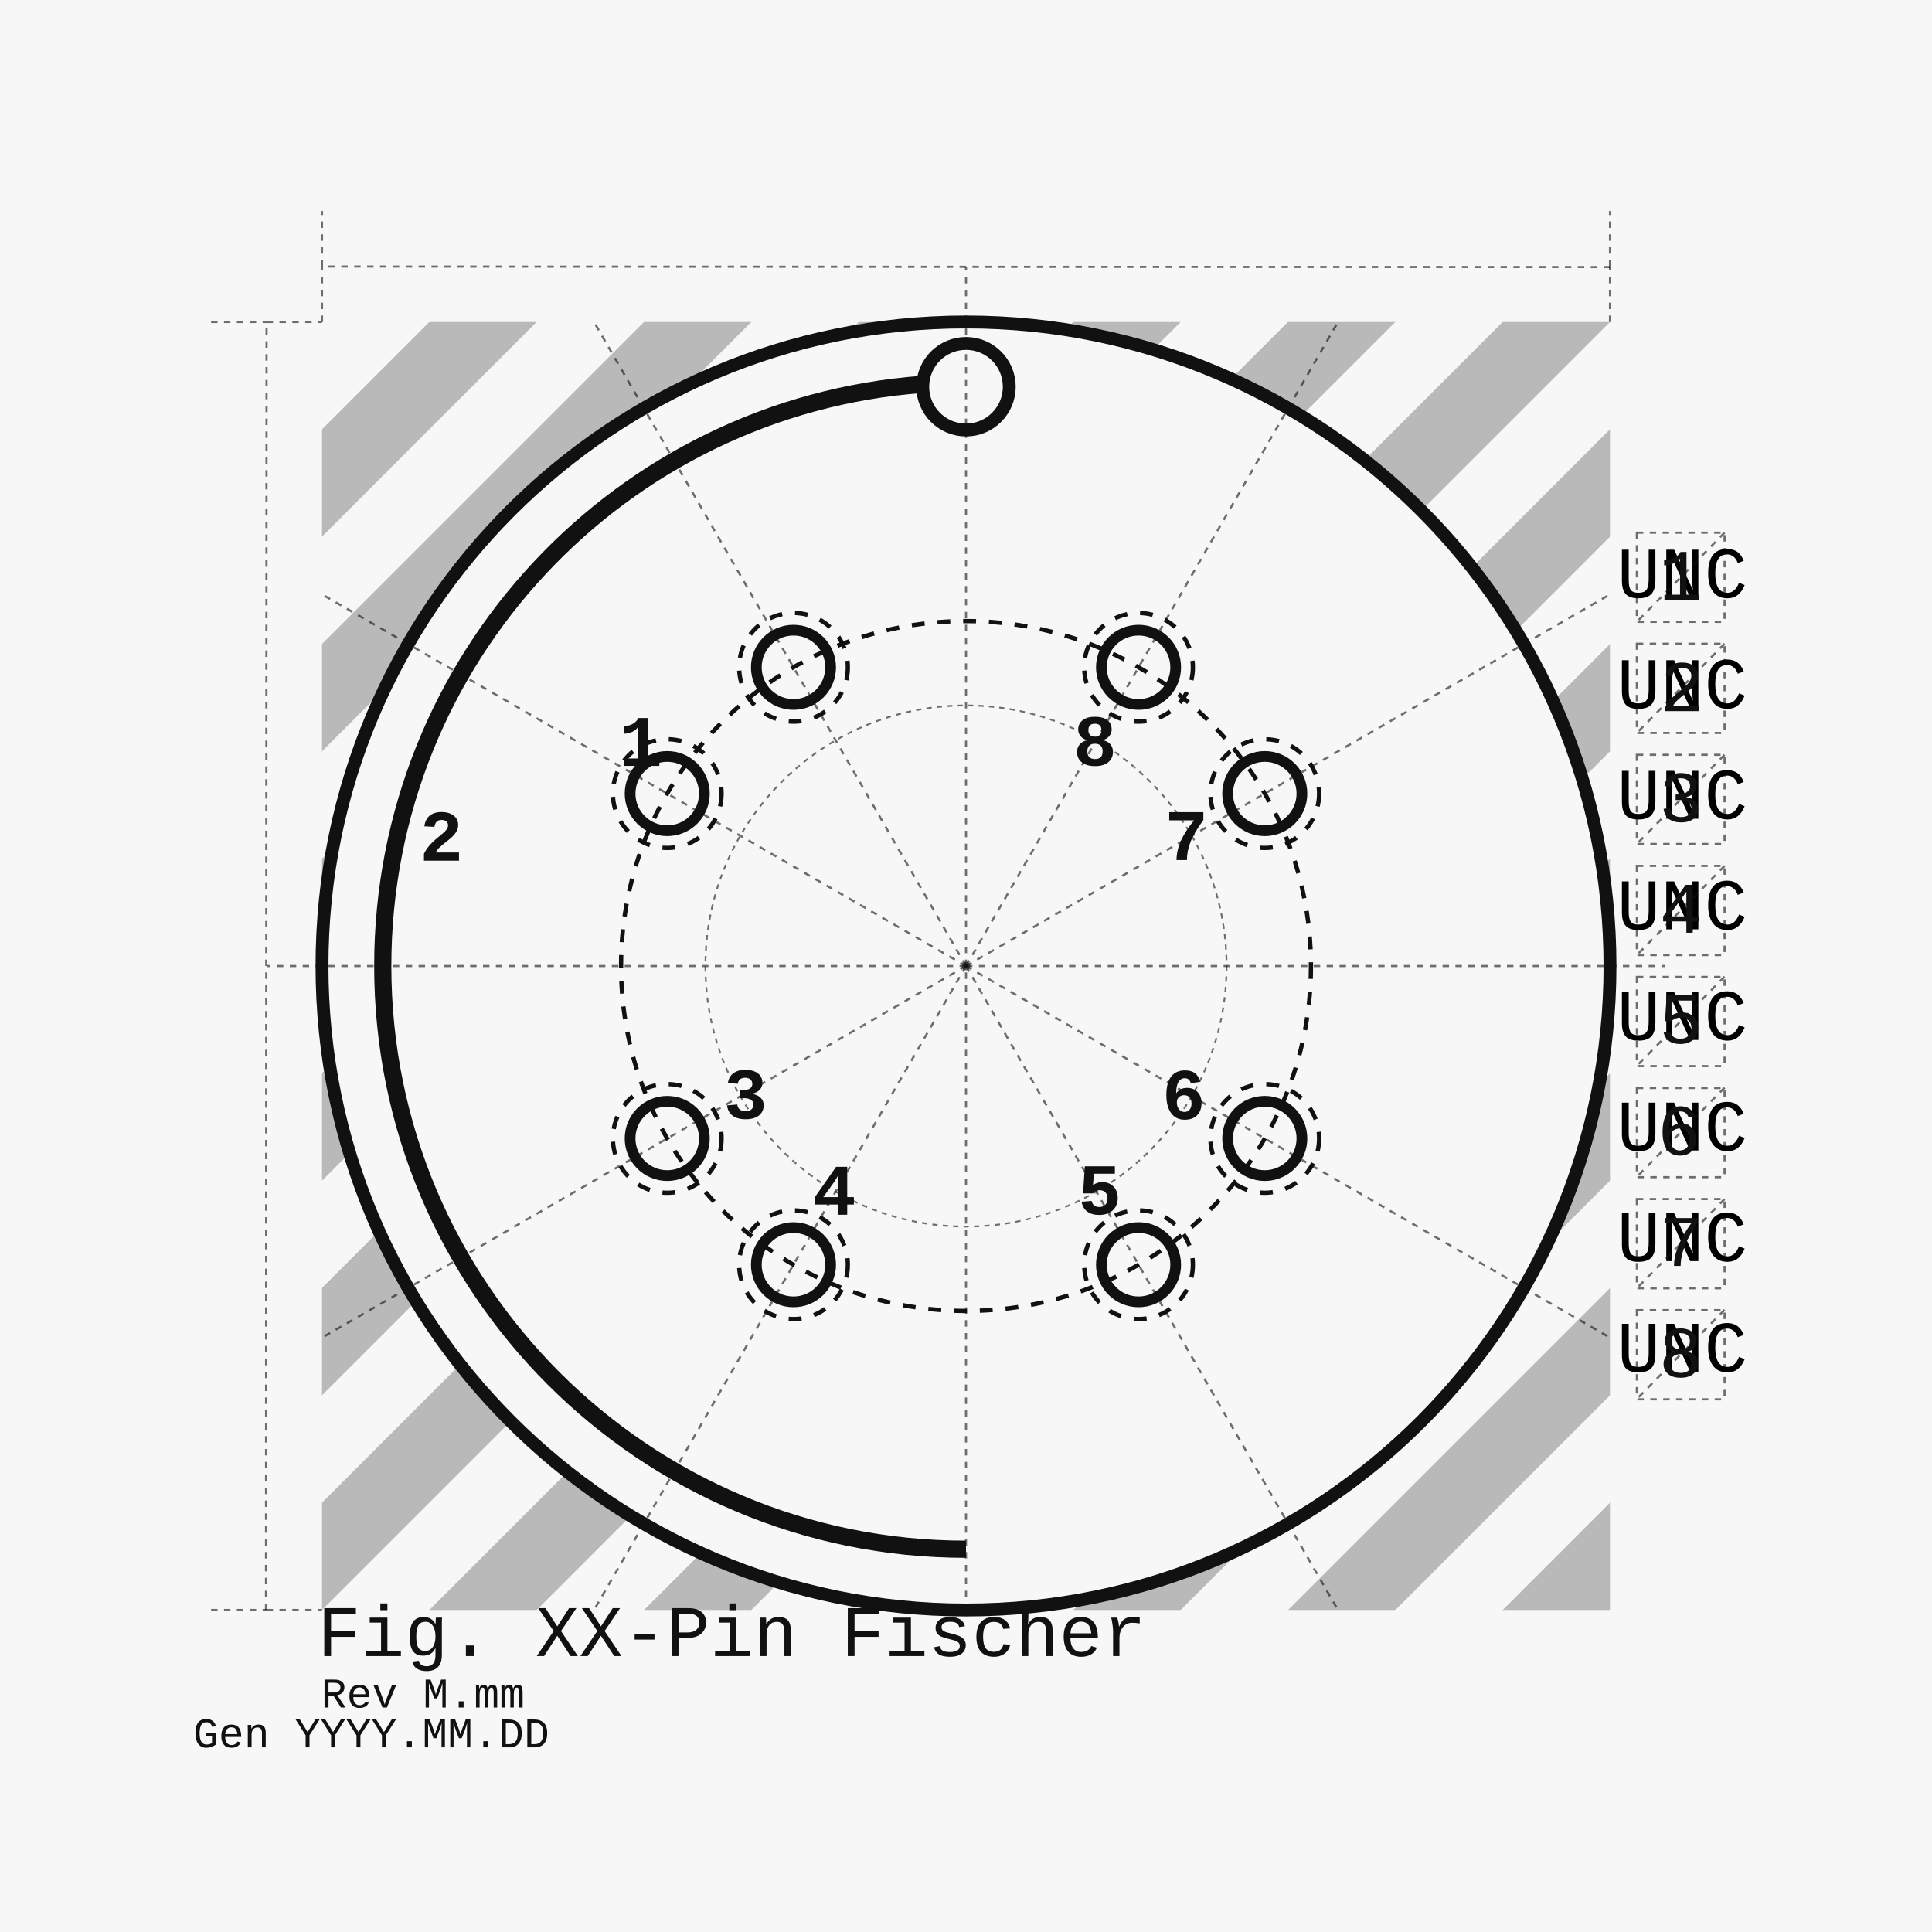
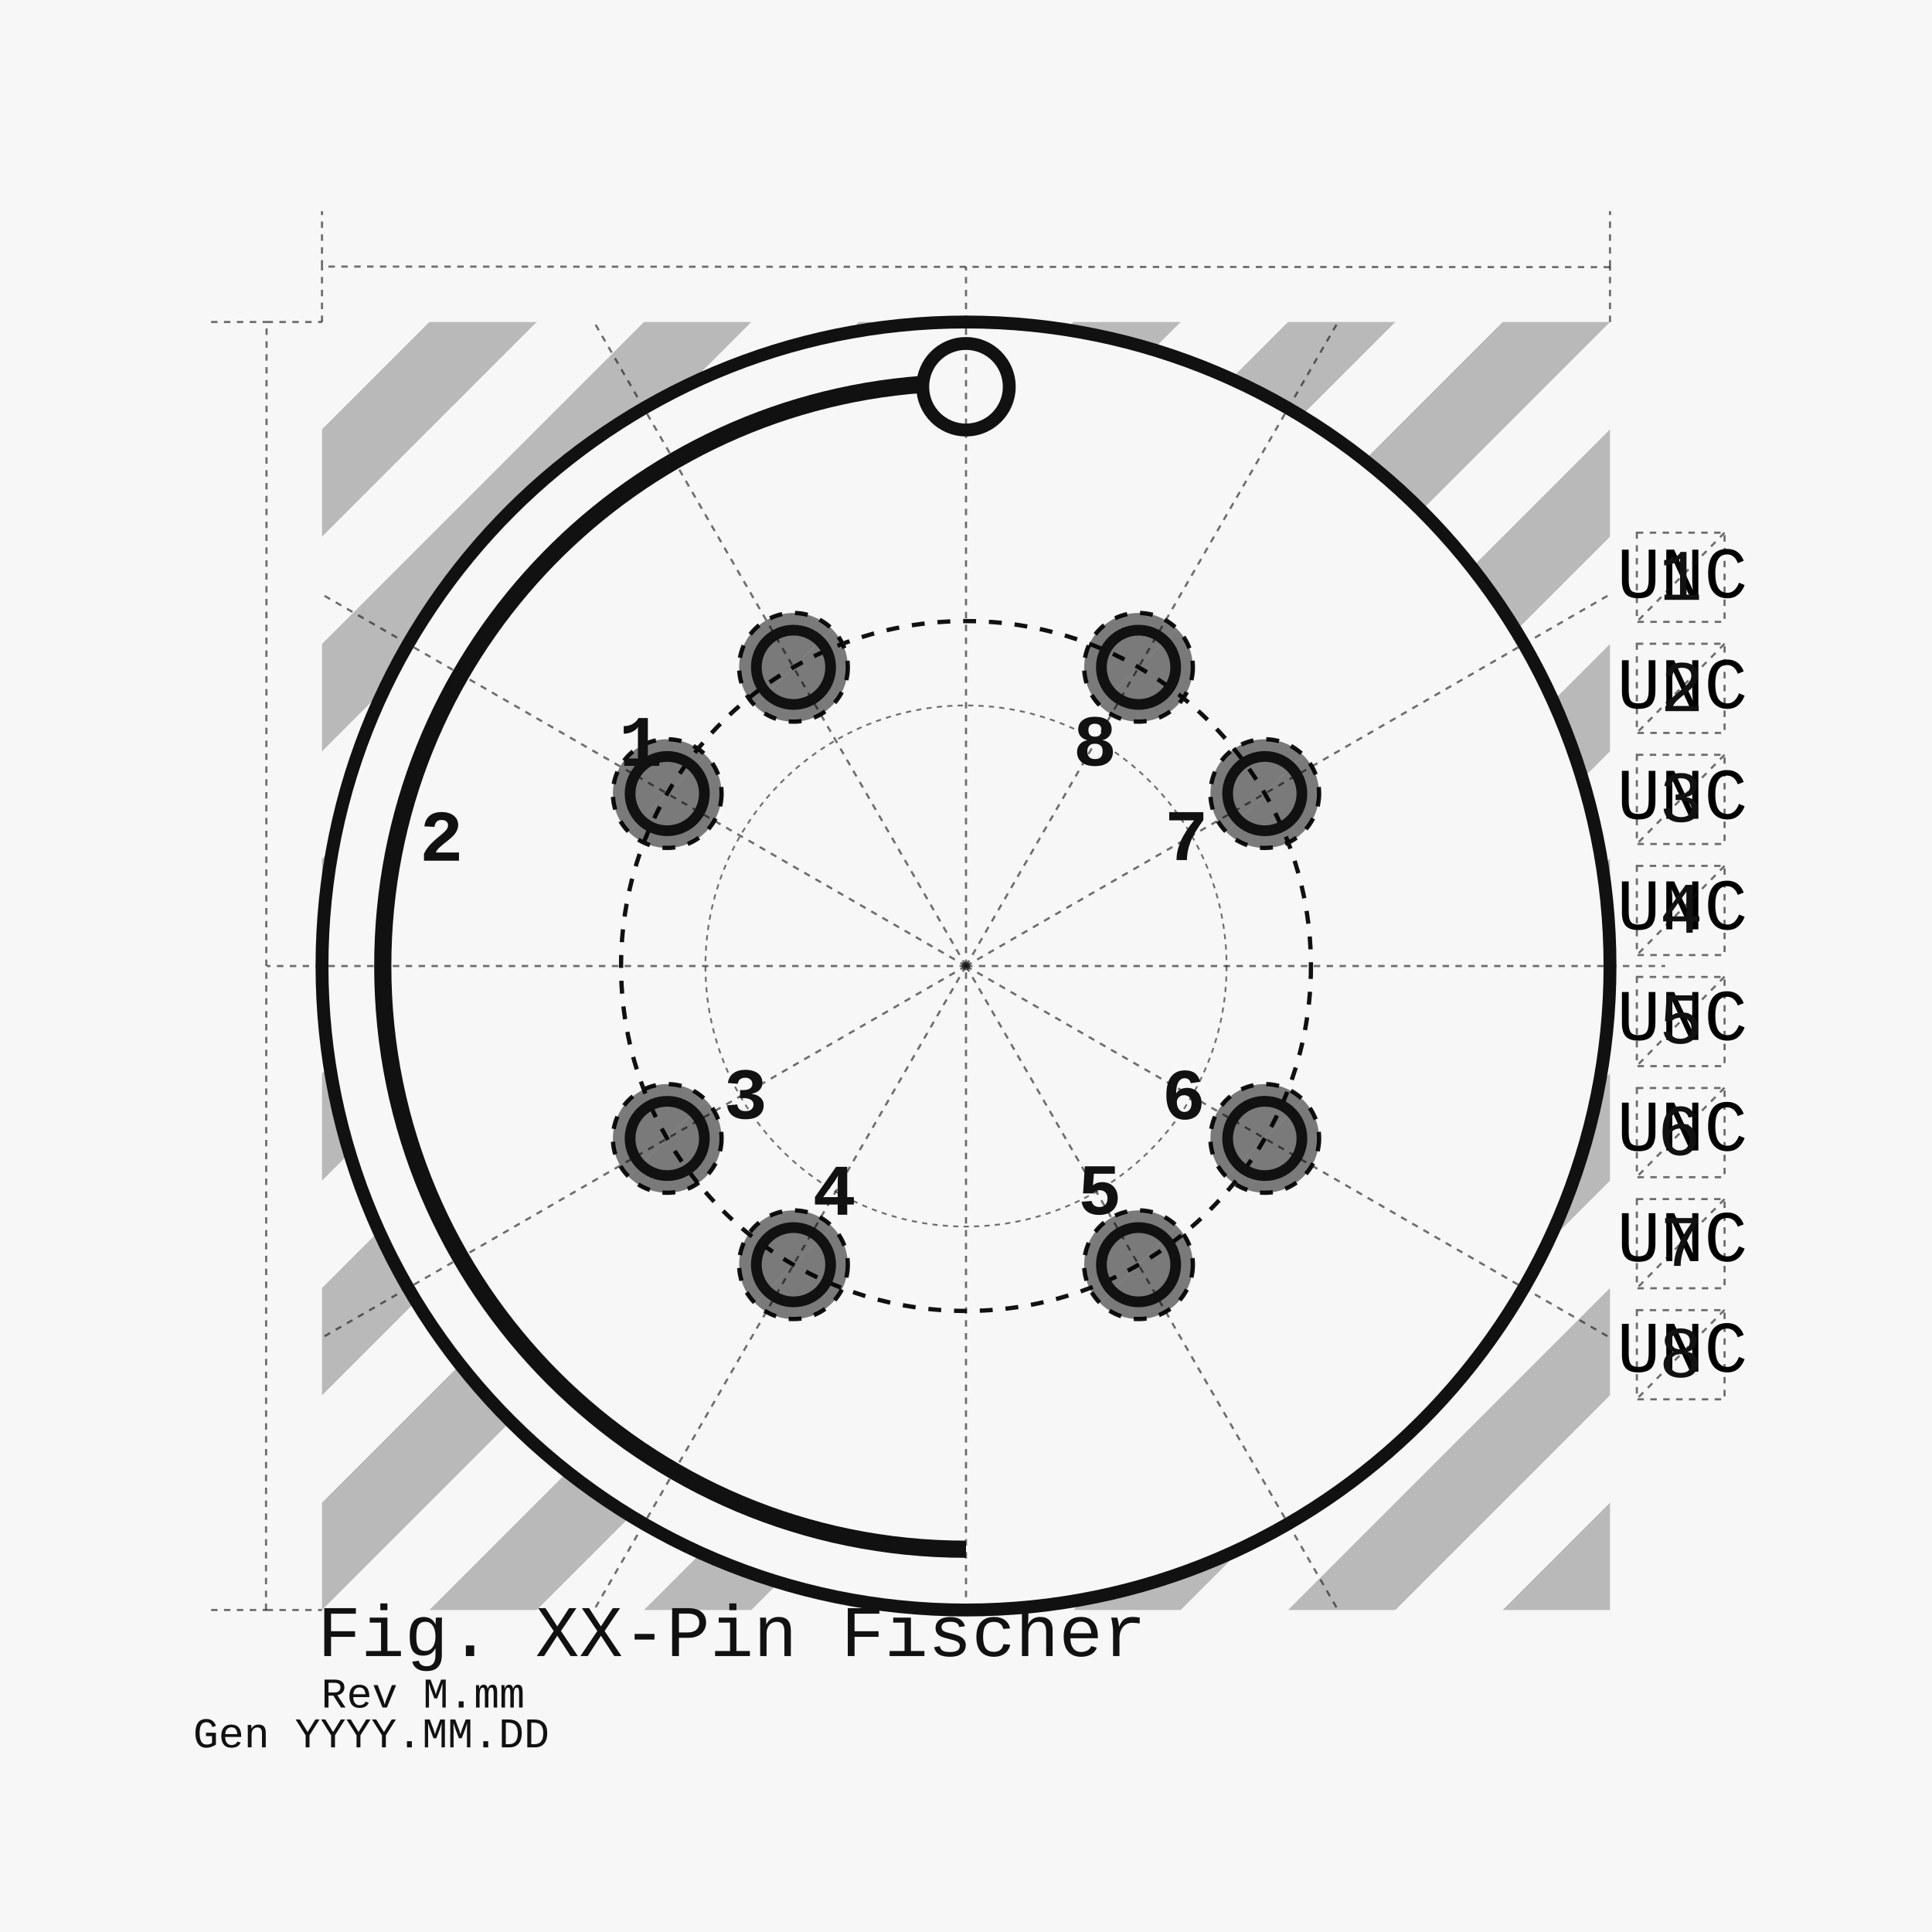
<svg xmlns="http://www.w3.org/2000/svg" xmlns:xlink="http://www.w3.org/1999/xlink" width="450mm" height="450mm" viewBox="0 0 450 450" version="1.1" id="svg5">
  <style id="style16364">
.measure-arrow
{
}
.measure-label
{

}
.measure-line
{
}</style>
  <defs id="defs2">
    <pattern xlink:href="#Strips1_1" id="pattern7657" patternTransform="matrix(17.67767,3.0853353e-7,-3.0853354e-7,17.67767,265.1651,-742.4621)" />
    <pattern patternUnits="userSpaceOnUse" width="2" height="1" patternTransform="translate(0,0) scale(10,10)" id="Strips1_1">
      <rect style="fill:black;stroke:none" x="0" y="-0.5" width="1" height="2" id="rect4273" />
    </pattern>
    <linearGradient id="linearGradient13681">
      <stop style="stop-color:#000000;stop-opacity:1;" offset="0" id="stop13679" />
    </linearGradient>
    <clipPath clipPathUnits="userSpaceOnUse" id="clipPath7685">
      <rect style="opacity:1;fill:#ffffff;fill-opacity:1;stroke:none;stroke-width:2;stroke-linecap:butt;stroke-dasharray:none;stroke-opacity:1" id="rect7687" width="300" height="300" x="2.5722047e-06" y="450" transform="rotate(-45)" />
    </clipPath>
  </defs>
  <g id="background" transform="translate(75,-375)" style="display:inline">
    <rect style="fill:#f7f7f7;fill-opacity:1;stroke:none;stroke-width:4;stroke-linecap:butt;stroke-dasharray:none" id="base_color" width="450" height="450" x="-75" y="377.91" transform="translate(5.4583333e-6,-2.910401)" />
    <rect style="opacity:0.25;fill:url(#pattern7657);fill-opacity:1;stroke:none;stroke-width:3.536;stroke-linecap:butt;stroke-dasharray:none;stroke-opacity:1" id="rect5359" width="530.33" height="530.33" x="265.165" y="53.033" transform="rotate(45)" clip-path="url(#clipPath7685)" />
  </g>
  <g id="figure_base" style="display:inline" transform="translate(75.00001,-377.9104)">
    <circle style="display:inline;fill:#f7f7f7;fill-opacity:1;stroke:#111111;stroke-width:3;stroke-linecap:round" id="fig_ring" cx="150" cy="602.91" r="150" />
    <circle style="fill:#f7f7f7;fill-opacity:1;stroke:#111111;stroke-width:3;stroke-linecap:round;stroke-dasharray:none;stroke-opacity:1" id="fig_dot" cx="150" cy="467.99" r="10.079" />
    <path id="fig_shield" style="display:inline;fill:none;fill-opacity:1;stroke:#111111;stroke-width:4;stroke-linecap:butt;stroke-dasharray:none;stroke-opacity:1" d="m 139.942,467.435 c -70.329,5.148 -125.789,63.833 -125.789,135.476 1.7e-4,75.026 60.821,135.847 135.848,135.847" />
    <path id="fig_pin_out_ring" style="display:inline;fill:none;stroke:#111111;stroke-width:1;stroke-dasharray:3, 3;stroke-dashoffset:0" d="m 230.345,602.914 a 80.345,80.345 0 0 1 -80.345,80.345 80.345,80.345 0 0 1 -80.345,-80.345 80.345,80.345 0 0 1 80.345,-80.345 80.345,80.345 0 0 1 80.345,80.345 z" />
    <circle style="display:inline;fill:none;fill-opacity:1;stroke:#111111;stroke-width:1;stroke-linecap:butt;stroke-dasharray:3, 3;stroke-dashoffset:0;stroke-opacity:1" id="pin_8_out_c" cx="190.187" cy="533.341" r="12.657" />
    <circle style="display:inline;fill:none;fill-opacity:1;stroke:#111111;stroke-width:1;stroke-linecap:butt;stroke-dasharray:3, 3;stroke-dashoffset:0;stroke-opacity:1" id="pin_7_out_c" cx="219.589" cy="562.755" r="12.657" />
    <circle style="display:inline;fill:none;fill-opacity:1;stroke:#111111;stroke-width:1;stroke-linecap:butt;stroke-dasharray:3, 3;stroke-dashoffset:0;stroke-opacity:1" id="pin_6_out_c" cx="219.589" cy="643.073" r="12.657" />
    <circle style="display:inline;fill:none;fill-opacity:1;stroke:#111111;stroke-width:1;stroke-linecap:butt;stroke-dasharray:3, 3;stroke-dashoffset:0;stroke-opacity:1" id="pin_5_out_c" cx="190.187" cy="672.487" r="12.657" />
    <circle style="display:inline;fill:none;fill-opacity:1;stroke:#111111;stroke-width:1;stroke-linecap:butt;stroke-dasharray:3, 3;stroke-dashoffset:0;stroke-opacity:1" id="pin_4_out_c" cx="109.817" cy="672.488" r="12.657" />
    <circle style="display:inline;fill:none;fill-opacity:1;stroke:#111111;stroke-width:1;stroke-linecap:butt;stroke-dasharray:3, 3;stroke-dashoffset:0;stroke-opacity:1" id="pin_3_out_c" cx="80.413" cy="643.075" r="12.657" />
    <circle style="display:inline;fill:none;fill-opacity:1;stroke:#111111;stroke-width:1;stroke-linecap:butt;stroke-dasharray:3, 3;stroke-dashoffset:0;stroke-opacity:1" id="pin_2_out_c" cx="80.413" cy="562.753" r="12.657" />
    <circle style="display:inline;fill:none;fill-opacity:1;stroke:#111111;stroke-width:1;stroke-linecap:butt;stroke-dasharray:3, 3;stroke-dashoffset:0;stroke-opacity:1" id="pin_1_out_c" cx="109.817" cy="533.34" r="12.657" />
  </g>
  <g id="draft_lines" style="display:inline">
    <path style="display:inline;fill:none;stroke:#111111;stroke-width:0.5;stroke-linecap:butt;stroke-linejoin:miter;stroke-dasharray:1.5, 1.5;stroke-dashoffset:0;stroke-opacity:0.6" d="M 225.002,225.004 H 387.854" id="deg_0" />
    <path style="display:inline;fill:none;stroke:#111111;stroke-width:0.5;stroke-linecap:butt;stroke-linejoin:miter;stroke-dasharray:1.5, 1.5;stroke-dashoffset:0;stroke-opacity:0.6" d="m 225.002,225.004 150,-86.567" id="deg_15" />
    <path style="display:inline;fill:none;stroke:#111111;stroke-width:0.5;stroke-linecap:butt;stroke-linejoin:miter;stroke-dasharray:1.5, 1.5;stroke-dashoffset:0;stroke-opacity:0.6" d="M 225.002,225.004 311.623,75.035" id="path1067" />
    <path style="display:inline;fill:none;stroke:#111111;stroke-width:0.5;stroke-linecap:butt;stroke-linejoin:miter;stroke-dasharray:1.5, 1.5;stroke-dashoffset:0;stroke-opacity:0.6" d="M 225.002,225.004 V 62.152" id="deg_90" />
    <path style="display:inline;fill:none;stroke:#111111;stroke-width:0.5;stroke-linecap:butt;stroke-linejoin:miter;stroke-dasharray:1.5, 1.5;stroke-dashoffset:0;stroke-opacity:0.6" d="M 225,225 138.38,75.031" id="path1065" />
    <path style="display:inline;fill:none;stroke:#111111;stroke-width:0.5;stroke-linecap:butt;stroke-linejoin:miter;stroke-dasharray:1.5, 1.5;stroke-dashoffset:0;stroke-opacity:0.6" d="M 225.002,225.004 75.002,138.437" id="deg_165" />
    <path style="display:inline;fill:none;stroke:#111111;stroke-width:0.5;stroke-linecap:butt;stroke-linejoin:miter;stroke-dasharray:1.5, 1.5;stroke-dashoffset:0;stroke-opacity:0.6" d="M 225.002,225.004 H 62.151" id="deg_180" />
    <path style="display:inline;fill:none;stroke:#111111;stroke-width:0.5;stroke-linecap:butt;stroke-linejoin:miter;stroke-dasharray:1.5, 1.5;stroke-dashoffset:0;stroke-opacity:0.6" d="m 225.002,225.004 -150,86.567" id="deg_195" />
    <path style="display:inline;fill:none;stroke:#111111;stroke-width:0.5;stroke-linecap:butt;stroke-linejoin:miter;stroke-dasharray:1.5, 1.5;stroke-dashoffset:0;stroke-opacity:0.6" d="M 225.002,225.004 138.382,374.973" id="deg_255" />
    <path style="display:inline;fill:none;stroke:#111111;stroke-width:0.5;stroke-linecap:butt;stroke-linejoin:miter;stroke-dasharray:1.5, 1.5;stroke-dashoffset:0;stroke-opacity:0.6" d="M 225,375 V 225" id="deg_270" />
    <path style="display:inline;fill:none;stroke:#111111;stroke-width:0.5;stroke-linecap:butt;stroke-linejoin:miter;stroke-dasharray:1.5, 1.5;stroke-dashoffset:0;stroke-opacity:0.6" d="m 225.002,225.004 86.62,149.969" id="deg_285" />
    <path style="display:inline;fill:none;stroke:#111111;stroke-width:0.5;stroke-linecap:butt;stroke-linejoin:miter;stroke-dasharray:1.5, 1.5;stroke-dashoffset:0;stroke-opacity:0.6" d="m 225.002,225.004 150,86.567" id="deg_315" />
    <circle style="display:inline;fill:#111111;fill-opacity:0.6;stroke:none;stroke-width:5;stroke-linecap:butt;stroke-dasharray:none;stroke-opacity:1" id="center_point" cx="225" cy="225" r="1" />
    <circle style="display:inline;fill:none;fill-opacity:1;stroke:#111111;stroke-width:0.405;stroke-linecap:butt;stroke-dasharray:1.214, 1.214;stroke-dashoffset:0;stroke-opacity:0.6" id="outer_text" cx="225" cy="225" r="60.69" />
    <g id="horizontal" style="stroke:#111111;stroke-width:0.5;stroke-dasharray:1.5, 1.5;stroke-dashoffset:0;stroke-opacity:0.6" transform="translate(3.6438572e-6,600.0001)">
      <path style="display:inline;fill:none;stroke:#111111;stroke-width:0.5;stroke-linecap:butt;stroke-linejoin:miter;stroke-dasharray:1.5, 1.5;stroke-dashoffset:0;stroke-opacity:0.6" d="M 375,-537.782 75,-537.915" id="sparh" />
      <g id="l_upright" style="stroke:#111111;stroke-width:0.5;stroke-dasharray:1.5, 1.5;stroke-dashoffset:0;stroke-opacity:0.6">
        <path style="fill:none;stroke:#111111;stroke-width:0.5;stroke-linecap:butt;stroke-linejoin:miter;stroke-dasharray:1.5, 1.5;stroke-dashoffset:0;stroke-opacity:0.6" d="m 75,-525 v -12.915" id="lbottom" />
        <path style="fill:none;stroke:#111111;stroke-width:0.5;stroke-linecap:butt;stroke-linejoin:miter;stroke-dasharray:1.5, 1.5;stroke-dashoffset:0;stroke-opacity:0.6" d="m 75,-537.915 v -12.915" id="ltop" />
      </g>
      <g id="r_upright" style="stroke:#111111;stroke-width:0.5;stroke-dasharray:1.5, 1.5;stroke-dashoffset:0;stroke-opacity:0.6" transform="translate(300.0001)">
        <path style="fill:none;stroke:#111111;stroke-width:0.5;stroke-linecap:butt;stroke-linejoin:miter;stroke-dasharray:1.5, 1.5;stroke-dashoffset:0;stroke-opacity:0.6" d="m 75,-525 v -12.915" id="rbottom" />
        <path style="fill:none;stroke:#111111;stroke-width:0.5;stroke-linecap:butt;stroke-linejoin:miter;stroke-dasharray:1.5, 1.5;stroke-dashoffset:0;stroke-opacity:0.6" d="m 75,-537.915 v -12.915" id="rtop" />
      </g>
    </g>
    <g id="vertical" style="stroke:#111111;stroke-width:0.5;stroke-dasharray:1.5, 1.5;stroke-dashoffset:0;stroke-opacity:0.6" transform="translate(-325.8292,600.0001)">
      <path style="display:inline;fill:none;stroke:#111111;stroke-width:0.5;stroke-linecap:butt;stroke-linejoin:miter;stroke-dasharray:1.5, 1.5;stroke-dashoffset:0;stroke-opacity:0.6" d="m 387.788,-225 0.133,-300" id="vspar" />
      <g id="t_upright" style="stroke:#111111;stroke-width:0.5;stroke-dasharray:1.5, 1.5;stroke-dashoffset:0;stroke-opacity:0.6" transform="rotate(90,225,-375)">
        <path style="fill:none;stroke:#111111;stroke-width:0.5;stroke-linecap:butt;stroke-linejoin:miter;stroke-dasharray:1.5, 1.5;stroke-dashoffset:0;stroke-opacity:0.6" d="m 75,-525 v -12.915" id="left" />
        <path style="fill:none;stroke:#111111;stroke-width:0.5;stroke-linecap:butt;stroke-linejoin:miter;stroke-dasharray:1.5, 1.5;stroke-dashoffset:0;stroke-opacity:0.6" d="m 75,-537.915 v -12.915" id="right" />
      </g>
      <g id="b_upright" style="stroke:#111111;stroke-width:0.5;stroke-dasharray:1.5, 1.5;stroke-dashoffset:0;stroke-opacity:0.6" transform="rotate(90,75,-225)">
        <path style="fill:none;stroke:#111111;stroke-width:0.5;stroke-linecap:butt;stroke-linejoin:miter;stroke-dasharray:1.5, 1.5;stroke-dashoffset:0;stroke-opacity:0.6" d="m 75,-525 v -12.915" id="path48" />
        <path style="fill:none;stroke:#111111;stroke-width:0.5;stroke-linecap:butt;stroke-linejoin:miter;stroke-dasharray:1.5, 1.5;stroke-dashoffset:0;stroke-opacity:0.6" d="m 75,-537.915 v -12.915" id="path50" />
      </g>
    </g>
  </g>
+   <g id="pin_color" style="fill:#000000;fill-opacity:0.505" transform="matrix(1.25,0,0,1.25,-295.2223,-102.8796)">
+     <g id="pin_1_color" style="display:inline;fill:#000000;fill-opacity:0.505" transform="translate(95.12219,-423.9938)">
+       <path id="pin_1_color_top" style="display:inline;fill:#000000;fill-opacity:0.505;stroke:none;stroke-width:1;stroke-linecap:butt;stroke-dasharray:3, 3;stroke-dashoffset:0;stroke-opacity:1" d="m 296.069,623.481 a 10.126,10.126 0 0 0 -14.32,10e-6 10.126,10.126 0 0 0 3.6e-4,14.32 z" />
+       <path id="pin_1_color_bot" style="display:inline;fill:#000000;fill-opacity:0.505;stroke:none;stroke-width:1;stroke-linecap:butt;stroke-dasharray:3, 3;stroke-dashoffset:0;stroke-opacity:1" d="m 296.069,623.481 a 10.126,10.126 0 0 1 0,14.32 10.126,10.126 0 0 1 -14.32,-3.6e-4 z" />
+     </g>
+     <g id="pin_2_color" style="display:inline;fill:#000000;fill-opacity:0.505" transform="translate(72.08183,-400.6101)">
+       <path id="pin_2_color_top" style="display:inline;fill:#000000;fill-opacity:0.505;stroke:none;stroke-width:1;stroke-linecap:butt;stroke-dasharray:3, 3;stroke-dashoffset:0;stroke-opacity:1" d="m 295.586,623.628 a 10.126,10.126 0 0 0 -14.32,10e-6 10.126,10.126 0 0 0 3.6e-4,14.32 z" />
+       <path id="pin_2_color_bot" style="display:inline;fill:#000000;fill-opacity:0.505;stroke:none;stroke-width:1;stroke-linecap:butt;stroke-dasharray:3, 3;stroke-dashoffset:0;stroke-opacity:1" d="m 295.586,623.628 a 10.126,10.126 0 0 1 0,14.32 10.126,10.126 0 0 1 -14.32,-3.6e-4 z" />
+     </g>
+     <g id="pin_3_color" style="display:inline;fill:#000000;fill-opacity:0.505" transform="translate(72.08191,-336.3525)">
+       <path id="pin_3_color_top" style="display:inline;fill:#000000;fill-opacity:0.505;stroke:none;stroke-width:1;stroke-linecap:butt;stroke-dasharray:3, 3;stroke-dashoffset:0;stroke-opacity:1" d="m 295.586,623.628 a 10.126,10.126 0 0 0 -14.32,10e-6 10.126,10.126 0 0 0 3.6e-4,14.32 z" />
+       <path id="pin_3_color_bot" style="display:inline;fill:#000000;fill-opacity:0.505;stroke:none;stroke-width:1;stroke-linecap:butt;stroke-dasharray:3, 3;stroke-dashoffset:0;stroke-opacity:1" d="m 295.586,623.628 a 10.126,10.126 0 0 1 0,14.32 10.126,10.126 0 0 1 -14.32,-3.6e-4 z" />
+     </g>
+     <g id="pin_4_color" style="display:inline;fill:#000000;fill-opacity:0.505" transform="translate(95.6052,-312.8217)">
+       <path id="pin_4_color_top" style="display:inline;fill:#000000;fill-opacity:0.505;stroke:none;stroke-width:1;stroke-linecap:butt;stroke-dasharray:3, 3;stroke-dashoffset:0;stroke-opacity:1" d="m 295.586,623.628 a 10.126,10.126 0 0 0 -14.32,10e-6 10.126,10.126 0 0 0 3.6e-4,14.32 z" />
+       <path id="pin_4_color_bot" style="display:inline;fill:#000000;fill-opacity:0.505;stroke:none;stroke-width:1;stroke-linecap:butt;stroke-dasharray:3, 3;stroke-dashoffset:0;stroke-opacity:1" d="m 295.586,623.628 a 10.126,10.126 0 0 1 0,14.32 10.126,10.126 0 0 1 -14.32,-3.6e-4 z" />
+     </g>
+     <g id="pin_5_color" style="display:inline;fill:#000000;fill-opacity:0.505" transform="translate(159.901,-312.8233)">
+       <path id="pin_5_color_top" style="display:inline;fill:#000000;fill-opacity:0.505;stroke:none;stroke-width:1;stroke-linecap:butt;stroke-dasharray:3, 3;stroke-dashoffset:0;stroke-opacity:1" d="m 295.586,623.628 a 10.126,10.126 0 0 0 -14.32,10e-6 10.126,10.126 0 0 0 3.6e-4,14.32 z" />
+       <path id="pin_5_color_bot" style="display:inline;fill:#000000;fill-opacity:0.505;stroke:none;stroke-width:1;stroke-linecap:butt;stroke-dasharray:3, 3;stroke-dashoffset:0;stroke-opacity:1" d="m 295.586,623.628 a 10.126,10.126 0 0 1 0,14.32 10.126,10.126 0 0 1 -14.32,-3.6e-4 z" />
+     </g>
+     <g id="pin_6_color" style="display:inline;fill:#000000;fill-opacity:0.505" transform="translate(183.4225,-336.3541)">
+       <path id="pin_6_color_top" style="display:inline;fill:#000000;fill-opacity:0.505;stroke:none;stroke-width:1;stroke-linecap:butt;stroke-dasharray:3, 3;stroke-dashoffset:0;stroke-opacity:1" d="m 295.586,623.628 a 10.126,10.126 0 0 0 -14.32,10e-6 10.126,10.126 0 0 0 3.6e-4,14.32 z" />
+       <path id="pin_6_color_bot" style="display:inline;fill:#000000;fill-opacity:0.505;stroke:none;stroke-width:1;stroke-linecap:butt;stroke-dasharray:3, 3;stroke-dashoffset:0;stroke-opacity:1" d="m 295.586,623.628 a 10.126,10.126 0 0 1 0,14.32 10.126,10.126 0 0 1 -14.32,-3.6e-4 z" />
+     </g>
+     <g id="pin_7_color" style="display:inline;fill:#000000;fill-opacity:0.505" transform="translate(183.4226,-400.6085)">
+       <path id="pin_7_color_top" style="display:inline;fill:#000000;fill-opacity:0.505;stroke:none;stroke-width:1;stroke-linecap:butt;stroke-dasharray:3, 3;stroke-dashoffset:0;stroke-opacity:1" d="m 295.586,623.628 a 10.126,10.126 0 0 0 -14.32,10e-6 10.126,10.126 0 0 0 3.6e-4,14.32 z" />
+       <path id="pin_7_color_bot" style="display:inline;fill:#000000;fill-opacity:0.505;stroke:none;stroke-width:1;stroke-linecap:butt;stroke-dasharray:3, 3;stroke-dashoffset:0;stroke-opacity:1" d="m 295.586,623.628 a 10.126,10.126 0 0 1 0,14.32 10.126,10.126 0 0 1 -14.32,-3.6e-4 z" />
+     </g>
+     <g id="pin_8_color" style="display:inline;fill:#000000;fill-opacity:0.505" transform="translate(159.9011,-424.1393)">
+       <path id="pin_8_color_top" style="display:inline;fill:#000000;fill-opacity:0.505;stroke:none;stroke-width:1;stroke-linecap:butt;stroke-dasharray:3, 3;stroke-dashoffset:0;stroke-opacity:1" d="m 295.586,623.628 a 10.126,10.126 0 0 0 -14.32,10e-6 10.126,10.126 0 0 0 3.6e-4,14.32 z" />
+       <path id="pin_8_color_bot" style="display:inline;fill:#000000;fill-opacity:0.505;stroke:none;stroke-width:1;stroke-linecap:butt;stroke-dasharray:3, 3;stroke-dashoffset:0;stroke-opacity:1" d="m 295.586,623.628 a 10.126,10.126 0 0 1 0,14.32 10.126,10.126 0 0 1 -14.32,-3.6e-4 z" />
+     </g>
+   </g>
  <g id="pin_symbol" transform="translate(75.00001,-377.9104)" style="display:inline">
    <g id="g12885" transform="translate(-40.18312,-102.5465)">
      <circle style="fill:none;fill-opacity:1;stroke:#111111;stroke-width:2.5;stroke-linecap:butt;stroke-dasharray:none;stroke-dashoffset:0;stroke-opacity:1" id="pin_1_symbol" cx="150" cy="635.886" r="8.653" />
      <text xml:space="preserve" style="font-style:normal;font-variant:normal;font-weight:bold;font-stretch:normal;font-size:16.933px;line-height:1.25;font-family:'Courier New';-inkscape-font-specification:'Courier New Bold';text-align:center;text-anchor:middle;fill:#111111;fill-opacity:1;stroke-width:0.265" x="160.121" y="658.852" id="pin_1_text">
        <tspan id="tspan28165" style="font-style:normal;font-variant:normal;font-weight:bold;font-stretch:normal;font-family:'Courier New';-inkscape-font-specification:'Courier New Bold';text-align:center;text-anchor:middle;fill:#111111;fill-opacity:1;stroke-width:0.265" x="160.121" y="658.852">1</tspan>
        <tspan style="font-style:normal;font-variant:normal;font-weight:bold;font-stretch:normal;font-family:'Courier New';-inkscape-font-specification:'Courier New Bold';text-align:center;text-anchor:middle;fill:#111111;fill-opacity:1;stroke-width:0.265" x="160.121" y="680.018" id="tspan28167" />
      </text>
    </g>
    <g id="g12883" transform="translate(-98.13972,-23.67258)">
      <circle style="display:inline;fill:none;fill-opacity:1;stroke:#111111;stroke-width:2.5;stroke-linecap:butt;stroke-dasharray:none;stroke-dashoffset:0;stroke-opacity:1" id="pin_2_symbol" cx="178.553" cy="586.426" r="8.653" />
      <text xml:space="preserve" style="font-style:normal;font-variant:normal;font-weight:bold;font-stretch:normal;font-size:16.933px;line-height:1.25;font-family:'Courier New';-inkscape-font-specification:'Courier New Bold';text-align:end;text-anchor:end;fill:#111111;fill-opacity:1;stroke-width:0.265" x="202.164" y="602.054" id="pin_2_text">
        <tspan id="tspan28171" style="font-style:normal;font-variant:normal;font-weight:bold;font-stretch:normal;font-family:'Courier New';-inkscape-font-specification:'Courier New Bold';text-align:end;text-anchor:end;fill:#111111;fill-opacity:1;stroke-width:0.265" x="202.164" y="602.054">2</tspan>
      </text>
    </g>
    <g id="g12881" transform="translate(-41.03424,56.64963)">
      <circle style="fill:none;fill-opacity:1;stroke:#111111;stroke-width:2.5;stroke-linecap:butt;stroke-dasharray:none;stroke-dashoffset:0;stroke-opacity:1" id="pin_3_symbol" cx="121.447" cy="586.425" r="8.653" />
      <text xml:space="preserve" style="font-style:normal;font-variant:normal;font-weight:bold;font-stretch:normal;font-size:16.933px;line-height:1.25;font-family:'Courier New';-inkscape-font-specification:'Courier New Bold';fill:#111111;fill-opacity:1;stroke-width:0.265" x="134.612" y="581.769" id="pin_3_text">
        <tspan id="tspan28175" style="font-style:normal;font-variant:normal;font-weight:bold;font-stretch:normal;font-family:'Courier New';-inkscape-font-specification:'Courier New Bold';fill:#111111;fill-opacity:1;stroke-width:0.265" x="134.612" y="581.769">3</tspan>
      </text>
    </g>
    <g id="g12879" transform="translate(43.60806,21.20124)">
      <circle style="display:inline;fill:none;fill-opacity:1;stroke:#111111;stroke-width:2.5;stroke-linecap:butt;stroke-dasharray:none;stroke-dashoffset:0;stroke-opacity:1" id="pin_4_symbol" cx="66.209" cy="651.287" r="8.653" />
      <text xml:space="preserve" style="font-style:normal;font-variant:normal;font-weight:bold;font-stretch:normal;font-size:16.933px;line-height:1.25;font-family:'Courier New';-inkscape-font-specification:'Courier New Bold';fill:#111111;fill-opacity:1;stroke-width:0.265" x="70.619" y="639.642" id="pin_4_text">
        <tspan id="tspan28179" style="font-style:normal;font-variant:normal;font-weight:bold;font-stretch:normal;font-family:'Courier New';-inkscape-font-specification:'Courier New Bold';fill:#111111;fill-opacity:1;stroke-width:0.265" x="70.619" y="639.642">4</tspan>
      </text>
    </g>
    <g id="g12877" transform="translate(88.56421,-14.21603)">
      <circle style="display:inline;fill:none;fill-opacity:1;stroke:#111111;stroke-width:2.5;stroke-linecap:butt;stroke-dasharray:none;stroke-dashoffset:0;stroke-opacity:1" id="pin_5_symbol" cx="101.623" cy="686.703" r="8.653" />
      <text xml:space="preserve" style="font-style:normal;font-variant:normal;font-weight:bold;font-stretch:normal;font-size:16.933px;line-height:1.25;font-family:'Courier New';-inkscape-font-specification:'Courier New Bold';fill:#111111;fill-opacity:1;stroke-width:0.265" x="87.501" y="674.935" id="pin_5_text">
        <tspan id="tspan28183" style="font-style:normal;font-variant:normal;font-weight:bold;font-stretch:normal;font-family:'Courier New';-inkscape-font-specification:'Courier New Bold';fill:#111111;fill-opacity:1;stroke-width:0.265" x="87.501" y="674.935">5</tspan>
      </text>
    </g>
    <g id="g12875" transform="translate(69.58892,-56.59252)">
      <circle style="display:inline;fill:none;fill-opacity:1;stroke:#111111;stroke-width:2.5;stroke-linecap:butt;stroke-dasharray:none;stroke-dashoffset:0;stroke-opacity:1" id="pin_6_symbol" cx="150" cy="699.666" r="8.653" />
      <text xml:space="preserve" style="font-style:normal;font-variant:normal;font-weight:bold;font-stretch:normal;font-size:16.933px;line-height:1.25;font-family:'Courier New';-inkscape-font-specification:'Courier New Bold';fill:#111111;fill-opacity:1;stroke-width:0.265" x="126.052" y="695.139" id="pin_6_text">
        <tspan id="tspan28187" style="font-style:normal;font-variant:normal;font-weight:bold;font-stretch:normal;font-family:'Courier New';-inkscape-font-specification:'Courier New Bold';fill:#111111;fill-opacity:1;stroke-width:0.265" x="126.052" y="695.139">6</tspan>
      </text>
    </g>
    <g id="g12873">
      <circle style="display:inline;fill:none;fill-opacity:1;stroke:#111111;stroke-width:2.5;stroke-linecap:butt;stroke-dasharray:none;stroke-dashoffset:0;stroke-opacity:1" id="pin_7_symbol" cx="219.589" cy="562.755" r="8.653" />
      <text xml:space="preserve" style="font-style:normal;font-variant:normal;font-weight:bold;font-stretch:normal;font-size:16.933px;line-height:1.25;font-family:'Courier New';-inkscape-font-specification:'Courier New Bold';fill:#111111;fill-opacity:1;stroke-width:0.265" x="196.254" y="578.237" id="pin_7_text">
        <tspan id="tspan28191" style="font-style:normal;font-variant:normal;font-weight:bold;font-stretch:normal;font-family:'Courier New';-inkscape-font-specification:'Courier New Bold';fill:#111111;fill-opacity:1;stroke-width:0.265" x="196.254" y="578.237">7</tspan>
      </text>
    </g>
    <g id="g12871" transform="translate(-35.74906,-131.9764)">
      <circle style="display:inline;fill:none;fill-opacity:1;stroke:#111111;stroke-width:2.5;stroke-linecap:butt;stroke-dasharray:none;stroke-dashoffset:0;stroke-opacity:1" id="pin_8_symbol" cx="225.936" cy="665.318" r="8.653" />
      <text xml:space="preserve" style="font-style:normal;font-variant:normal;font-weight:bold;font-stretch:normal;font-size:16.933px;line-height:1.25;font-family:'Courier New';-inkscape-font-specification:'Courier New Bold';fill:#111111;fill-opacity:1;stroke-width:0.265" x="210.711" y="688.158" id="pin_8_text">
        <tspan id="tspan28195" style="font-style:normal;font-variant:normal;font-weight:bold;font-stretch:normal;font-family:'Courier New';-inkscape-font-specification:'Courier New Bold';fill:#111111;fill-opacity:1;stroke-width:0.265" x="210.711" y="688.158">8</tspan>
      </text>
    </g>
  </g>
  <g id="figure_info" style="display:inline">
    <text xml:space="preserve" style="font-style:normal;font-variant:normal;font-weight:normal;font-stretch:normal;font-size:9.878px;line-height:1.25;font-family:'Courier New';-inkscape-font-specification:'Courier New';display:inline;fill:#111111;fill-opacity:1;stroke-width:0.265" x="157.605" y="406.996" id="gen_timestamp">
      <tspan id="gen_timestamp_tspan" style="font-style:normal;font-variant:normal;font-weight:normal;font-stretch:normal;font-size:9.878px;font-family:'Courier New';-inkscape-font-specification:'Courier New';text-align:end;text-anchor:end;fill:#111111;fill-opacity:1;stroke-width:0.265" x="157.605" y="406.996">Gen YYYY.MM.DD</tspan>
    </text>
    <text xml:space="preserve" style="font-style:normal;font-variant:normal;font-weight:normal;font-stretch:normal;font-size:9.878px;line-height:1.25;font-family:'Courier New';-inkscape-font-specification:'Courier New';text-align:start;text-anchor:start;display:inline;fill:#111111;fill-opacity:1;stroke-width:0.265" x="74.811" y="397.715" id="rev_num">
      <tspan id="rev_num_tspan" style="font-style:normal;font-variant:normal;font-weight:normal;font-stretch:normal;font-size:9.878px;font-family:'Courier New';-inkscape-font-specification:'Courier New';text-align:start;text-anchor:start;fill:#111111;fill-opacity:1;stroke-width:0.265" x="74.811" y="397.715">Rev M.mm</tspan>
    </text>
    <text xml:space="preserve" style="font-size:16.933px;line-height:1.25;font-family:Cambria;-inkscape-font-specification:Cambria;text-align:end;text-anchor:end;display:inline;fill:#111111;fill-opacity:1;stroke-width:0.265" x="-116.884" y="385.724" id="fig_name">
      <tspan id="fig_name_tspan" style="font-style:normal;font-variant:normal;font-weight:normal;font-stretch:normal;font-family:'Courier New';-inkscape-font-specification:'Courier New';text-align:start;text-anchor:start;fill:#111111;fill-opacity:1;stroke-width:0.265" x="73.921" y="385.724">Fig. XX-Pin Fischer</tspan>
    </text>
  </g>
  <g id="pin_labels" transform="translate(-17.03488,38.8047)" style="display:inline">
    <g id="pin_1" transform="translate(487.7502,-377.9104)">
      <rect style="fill:#98ebff;fill-opacity:0;stroke:#111111;stroke-width:0.5;stroke-dasharray:1.5, 1.5;stroke-dashoffset:0;stroke-opacity:0.6" id="rect18486" width="20.433" height="20.773" x="-89.463" y="463.175" />
      <text xml:space="preserve" style="font-size:16.933px;line-height:1.25;font-family:Cambria;-inkscape-font-specification:Cambria;text-align:end;text-anchor:end;stroke-width:0.265" x="-32.808" y="478.286" id="text18502">
        <tspan id="pin_1_label_text" style="font-style:normal;font-variant:normal;font-weight:normal;font-stretch:normal;font-family:'Courier New';-inkscape-font-specification:'Courier New';text-align:end;text-anchor:end;stroke-width:0.265" x="-32.808" y="478.286">UNC</tspan>
      </text>
      <text xml:space="preserve" style="font-size:16.933px;line-height:1.25;font-family:Cambria;-inkscape-font-specification:Cambria;fill:#111111;fill-opacity:1;stroke-width:0.265" x="-84.324" y="478.82" id="text18546">
        <tspan id="tspan18544" style="font-style:normal;font-variant:normal;font-weight:normal;font-stretch:normal;font-family:'Courier New';-inkscape-font-specification:'Courier New';fill:#111111;fill-opacity:1;stroke-width:0.265" x="-84.324" y="478.82">1</tspan>
      </text>
      <path style="display:inline;fill:none;stroke:#111111;stroke-width:0.5;stroke-linecap:butt;stroke-linejoin:miter;stroke-dasharray:1.5, 1.5;stroke-dashoffset:0;stroke-opacity:0.6" d="m -69.031,463.175 -20.433,20.773" id="path18604" />
    </g>
    <g id="pin_2" transform="translate(487.7502,-377.9104)">
      <rect style="display:inline;fill:#98ebff;fill-opacity:0;stroke:#111111;stroke-width:0.5;stroke-dasharray:1.5, 1.5;stroke-dashoffset:0;stroke-opacity:0.6" id="rect18490" width="20.433" height="20.773" x="-89.463" y="489.045" />
      <text xml:space="preserve" style="font-size:16.933px;line-height:1.25;font-family:Cambria;-inkscape-font-specification:Cambria;text-align:end;text-anchor:end;display:inline;stroke-width:0.265" x="-32.808" y="504.045" id="text18506">
        <tspan id="pin_2_label_text" style="font-style:normal;font-variant:normal;font-weight:normal;font-stretch:normal;font-family:'Courier New';-inkscape-font-specification:'Courier New';text-align:end;text-anchor:end;stroke-width:0.265" x="-32.808" y="504.045">UNC</tspan>
      </text>
      <text xml:space="preserve" style="font-style:normal;font-variant:normal;font-weight:normal;font-stretch:normal;font-size:16.933px;line-height:1.25;font-family:'Courier New';-inkscape-font-specification:'Courier New';fill:#111111;fill-opacity:1;stroke-width:0.265" x="-84.018" y="504.744" id="text18550">
        <tspan id="tspan18548" style="font-style:normal;font-variant:normal;font-weight:normal;font-stretch:normal;font-family:'Courier New';-inkscape-font-specification:'Courier New';fill:#111111;fill-opacity:1;stroke-width:0.265" x="-84.018" y="504.744">2</tspan>
      </text>
      <path style="fill:none;stroke:#111111;stroke-width:0.5;stroke-linecap:butt;stroke-linejoin:miter;stroke-dasharray:1.5, 1.5;stroke-dashoffset:0;stroke-opacity:0.6" d="m -69.031,489.044 -20.433,20.773" id="path18606" />
    </g>
    <g id="pin_3" transform="translate(487.7502,-377.9104)">
      <rect style="fill:#98ebff;fill-opacity:0;stroke:#111111;stroke-width:0.5;stroke-dasharray:1.5, 1.5;stroke-dashoffset:0;stroke-opacity:0.6" id="rect18496" width="20.433" height="20.773" x="-89.463" y="514.914" />
      <text xml:space="preserve" style="font-size:16.933px;line-height:1.25;font-family:Cambria;-inkscape-font-specification:Cambria;text-align:end;text-anchor:end;display:inline;stroke-width:0.265" x="-32.808" y="529.804" id="text18510">
        <tspan id="pin_3_label_text" style="font-style:normal;font-variant:normal;font-weight:normal;font-stretch:normal;font-family:'Courier New';-inkscape-font-specification:'Courier New';text-align:end;text-anchor:end;stroke-width:0.265" x="-32.808" y="529.804">UNC</tspan>
      </text>
      <text xml:space="preserve" style="font-style:normal;font-variant:normal;font-weight:normal;font-stretch:normal;font-size:16.933px;line-height:1.25;font-family:'Courier New';-inkscape-font-specification:'Courier New';fill:#111111;fill-opacity:1;stroke-width:0.265" x="-84.291" y="530.489" id="text18554">
        <tspan id="tspan18552" style="font-style:normal;font-variant:normal;font-weight:normal;font-stretch:normal;font-family:'Courier New';-inkscape-font-specification:'Courier New';fill:#111111;fill-opacity:1;stroke-width:0.265" x="-84.291" y="530.489">3</tspan>
      </text>
      <path style="fill:none;stroke:#111111;stroke-width:0.5;stroke-linecap:butt;stroke-linejoin:miter;stroke-dasharray:1.5, 1.5;stroke-dashoffset:0;stroke-opacity:0.6" d="m -69.031,514.914 -20.433,20.773" id="path18608" />
    </g>
    <g id="pin_4" transform="translate(487.7502,-377.9104)">
      <rect style="fill:none;fill-opacity:1;stroke:#111111;stroke-width:0.5;stroke-dasharray:1.5, 1.5;stroke-dashoffset:0;stroke-opacity:0.6" id="rect18470" width="20.433" height="20.773" x="-89.463" y="540.784" />
      <text xml:space="preserve" style="font-size:16.933px;line-height:1.25;font-family:Cambria;-inkscape-font-specification:Cambria;text-align:end;text-anchor:end;stroke-width:0.265" x="-32.808" y="555.562" id="text18514">
        <tspan id="pin_4_label_text" style="font-style:normal;font-variant:normal;font-weight:normal;font-stretch:normal;font-family:'Courier New';-inkscape-font-specification:'Courier New';text-align:end;text-anchor:end;stroke-width:0.265" x="-32.808" y="555.562">UNC</tspan>
      </text>
      <text xml:space="preserve" style="font-style:normal;font-variant:normal;font-weight:normal;font-stretch:normal;font-size:16.933px;line-height:1.25;font-family:'Courier New';-inkscape-font-specification:'Courier New';fill:#111111;fill-opacity:1;stroke-width:0.265" x="-84.195" y="556.359" id="text18558">
        <tspan id="tspan18556" style="font-style:normal;font-variant:normal;font-weight:normal;font-stretch:normal;font-family:'Courier New';-inkscape-font-specification:'Courier New';fill:#111111;fill-opacity:1;stroke-width:0.265" x="-84.195" y="556.359">4</tspan>
      </text>
      <path style="fill:none;stroke:#111111;stroke-width:0.5;stroke-linecap:butt;stroke-linejoin:miter;stroke-dasharray:1.5, 1.5;stroke-dashoffset:0;stroke-opacity:0.6" d="m -69.031,540.784 -20.433,20.773" id="path18610" />
    </g>
    <g id="pin_5" transform="translate(487.7502,-377.9104)">
      <rect style="fill:none;fill-opacity:1;stroke:#111111;stroke-width:0.5;stroke-dasharray:1.5, 1.5;stroke-dashoffset:0;stroke-opacity:0.6" id="rect18472" width="20.433" height="20.773" x="-89.463" y="566.654" />
      <text xml:space="preserve" style="font-size:16.933px;line-height:1.25;font-family:Cambria;-inkscape-font-specification:Cambria;text-align:end;text-anchor:end;stroke-width:0.265" x="-32.808" y="581.321" id="text18518">
        <tspan id="pin_5_label_text" style="font-style:normal;font-variant:normal;font-weight:normal;font-stretch:normal;font-family:'Courier New';-inkscape-font-specification:'Courier New';text-align:end;text-anchor:end;stroke-width:0.265" x="-32.808" y="581.321">UNC</tspan>
      </text>
      <text xml:space="preserve" style="font-style:normal;font-variant:normal;font-weight:normal;font-stretch:normal;font-size:16.933px;line-height:1.25;font-family:'Courier New';-inkscape-font-specification:'Courier New';fill:#111111;fill-opacity:1;stroke-width:0.265" x="-84.295" y="582.105" id="text18562">
        <tspan id="tspan18560" style="font-style:normal;font-variant:normal;font-weight:normal;font-stretch:normal;font-family:'Courier New';-inkscape-font-specification:'Courier New';fill:#111111;fill-opacity:1;stroke-width:0.265" x="-84.295" y="582.105">5</tspan>
      </text>
      <path style="fill:none;stroke:#111111;stroke-width:0.5;stroke-linecap:butt;stroke-linejoin:miter;stroke-dasharray:1.5, 1.5;stroke-dashoffset:0;stroke-opacity:0.6" d="m -69.031,566.579 -20.433,20.773" id="path18612" />
    </g>
    <g id="pin_6" transform="translate(487.7502,-377.9104)">
      <rect style="fill:none;fill-opacity:1;stroke:#111111;stroke-width:0.5;stroke-dasharray:1.5, 1.5;stroke-dashoffset:0;stroke-opacity:0.6" id="rect18474" width="20.433" height="20.773" x="-89.463" y="592.524" />
      <text xml:space="preserve" style="font-size:16.933px;line-height:1.25;font-family:Cambria;-inkscape-font-specification:Cambria;text-align:end;text-anchor:end;stroke-width:0.265" x="-32.808" y="607.08" id="text18522">
        <tspan id="pin_6_label_text" style="font-style:normal;font-variant:normal;font-weight:normal;font-stretch:normal;font-family:'Courier New';-inkscape-font-specification:'Courier New';text-align:end;text-anchor:end;stroke-width:0.265" x="-32.808" y="607.08">UNC</tspan>
      </text>
      <text xml:space="preserve" style="font-style:normal;font-variant:normal;font-weight:normal;font-stretch:normal;font-size:16.933px;line-height:1.25;font-family:'Courier New';-inkscape-font-specification:'Courier New';fill:#111111;fill-opacity:1;stroke-width:0.265" x="-84.721" y="608.099" id="text18566">
        <tspan id="tspan18564" style="font-style:normal;font-variant:normal;font-weight:normal;font-stretch:normal;font-family:'Courier New';-inkscape-font-specification:'Courier New';fill:#111111;fill-opacity:1;stroke-width:0.265" x="-84.721" y="608.099">6</tspan>
      </text>
      <path style="fill:none;stroke:#111111;stroke-width:0.5;stroke-linecap:butt;stroke-linejoin:miter;stroke-dasharray:1.5, 1.5;stroke-dashoffset:0;stroke-opacity:0.6" d="m -69.031,592.449 -20.433,20.773" id="path18614" />
    </g>
    <g id="pin_7" transform="translate(487.7502,-377.9104)">
      <rect style="fill:none;fill-opacity:1;stroke:#111111;stroke-width:0.5;stroke-dasharray:1.5, 1.5;stroke-dashoffset:0;stroke-opacity:0.6" id="rect18476" width="20.433" height="20.773" x="-89.463" y="618.393" />
      <text xml:space="preserve" style="font-size:16.933px;line-height:1.25;font-family:Cambria;-inkscape-font-specification:Cambria;text-align:end;text-anchor:end;stroke-width:0.265" x="-32.808" y="632.839" id="text18526">
        <tspan id="pin_7_label_text" style="font-style:normal;font-variant:normal;font-weight:normal;font-stretch:normal;font-family:'Courier New';-inkscape-font-specification:'Courier New';text-align:end;text-anchor:end;stroke-width:0.265" x="-32.808" y="632.839">UNC</tspan>
      </text>
      <text xml:space="preserve" style="font-style:normal;font-variant:normal;font-weight:normal;font-stretch:normal;font-size:16.933px;line-height:1.25;font-family:'Courier New';-inkscape-font-specification:'Courier New';fill:#111111;fill-opacity:1;stroke-width:0.265" x="-84.179" y="633.96" id="text18570">
        <tspan id="tspan18568" style="font-style:normal;font-variant:normal;font-weight:normal;font-stretch:normal;font-family:'Courier New';-inkscape-font-specification:'Courier New';fill:#111111;fill-opacity:1;stroke-width:0.265" x="-84.179" y="633.96">7</tspan>
      </text>
      <path style="fill:none;stroke:#111111;stroke-width:0.5;stroke-linecap:butt;stroke-linejoin:miter;stroke-dasharray:1.5, 1.5;stroke-dashoffset:0;stroke-opacity:0.6" d="m -69.031,618.393 -20.433,20.773" id="path18616" />
    </g>
    <g id="pin_8" transform="translate(487.7502,-377.9104)">
      <rect style="fill:none;fill-opacity:1;stroke:#111111;stroke-width:0.5;stroke-dasharray:1.5, 1.5;stroke-dashoffset:0;stroke-opacity:0.6" id="rect18478" width="20.433" height="20.773" x="-89.463" y="644.263" />
      <text xml:space="preserve" style="font-size:16.933px;line-height:1.25;font-family:Cambria;-inkscape-font-specification:Cambria;text-align:end;text-anchor:end;stroke-width:0.265" x="-32.808" y="658.598" id="text18530">
        <tspan id="pin_8_label_text" style="font-style:normal;font-variant:normal;font-weight:normal;font-stretch:normal;font-family:'Courier New';-inkscape-font-specification:'Courier New';text-align:end;text-anchor:end;stroke-width:0.265" x="-32.808" y="658.598">UNC</tspan>
      </text>
      <text xml:space="preserve" style="font-style:normal;font-variant:normal;font-weight:normal;font-stretch:normal;font-size:16.933px;line-height:1.25;font-family:'Courier New';-inkscape-font-specification:'Courier New';fill:#111111;fill-opacity:1;stroke-width:0.265" x="-84.332" y="659.838" id="text18574">
        <tspan id="tspan18572" style="font-style:normal;font-variant:normal;font-weight:normal;font-stretch:normal;font-family:'Courier New';-inkscape-font-specification:'Courier New';fill:#111111;fill-opacity:1;stroke-width:0.265" x="-84.332" y="659.838">8</tspan>
      </text>
      <path style="display:inline;fill:none;stroke:#111111;stroke-width:0.5;stroke-linecap:butt;stroke-linejoin:miter;stroke-dasharray:1.5, 1.5;stroke-dashoffset:0;stroke-opacity:0.6" d="m -69.031,644.188 -20.433,20.773" id="path18618" />
    </g>
  </g>
</svg>
